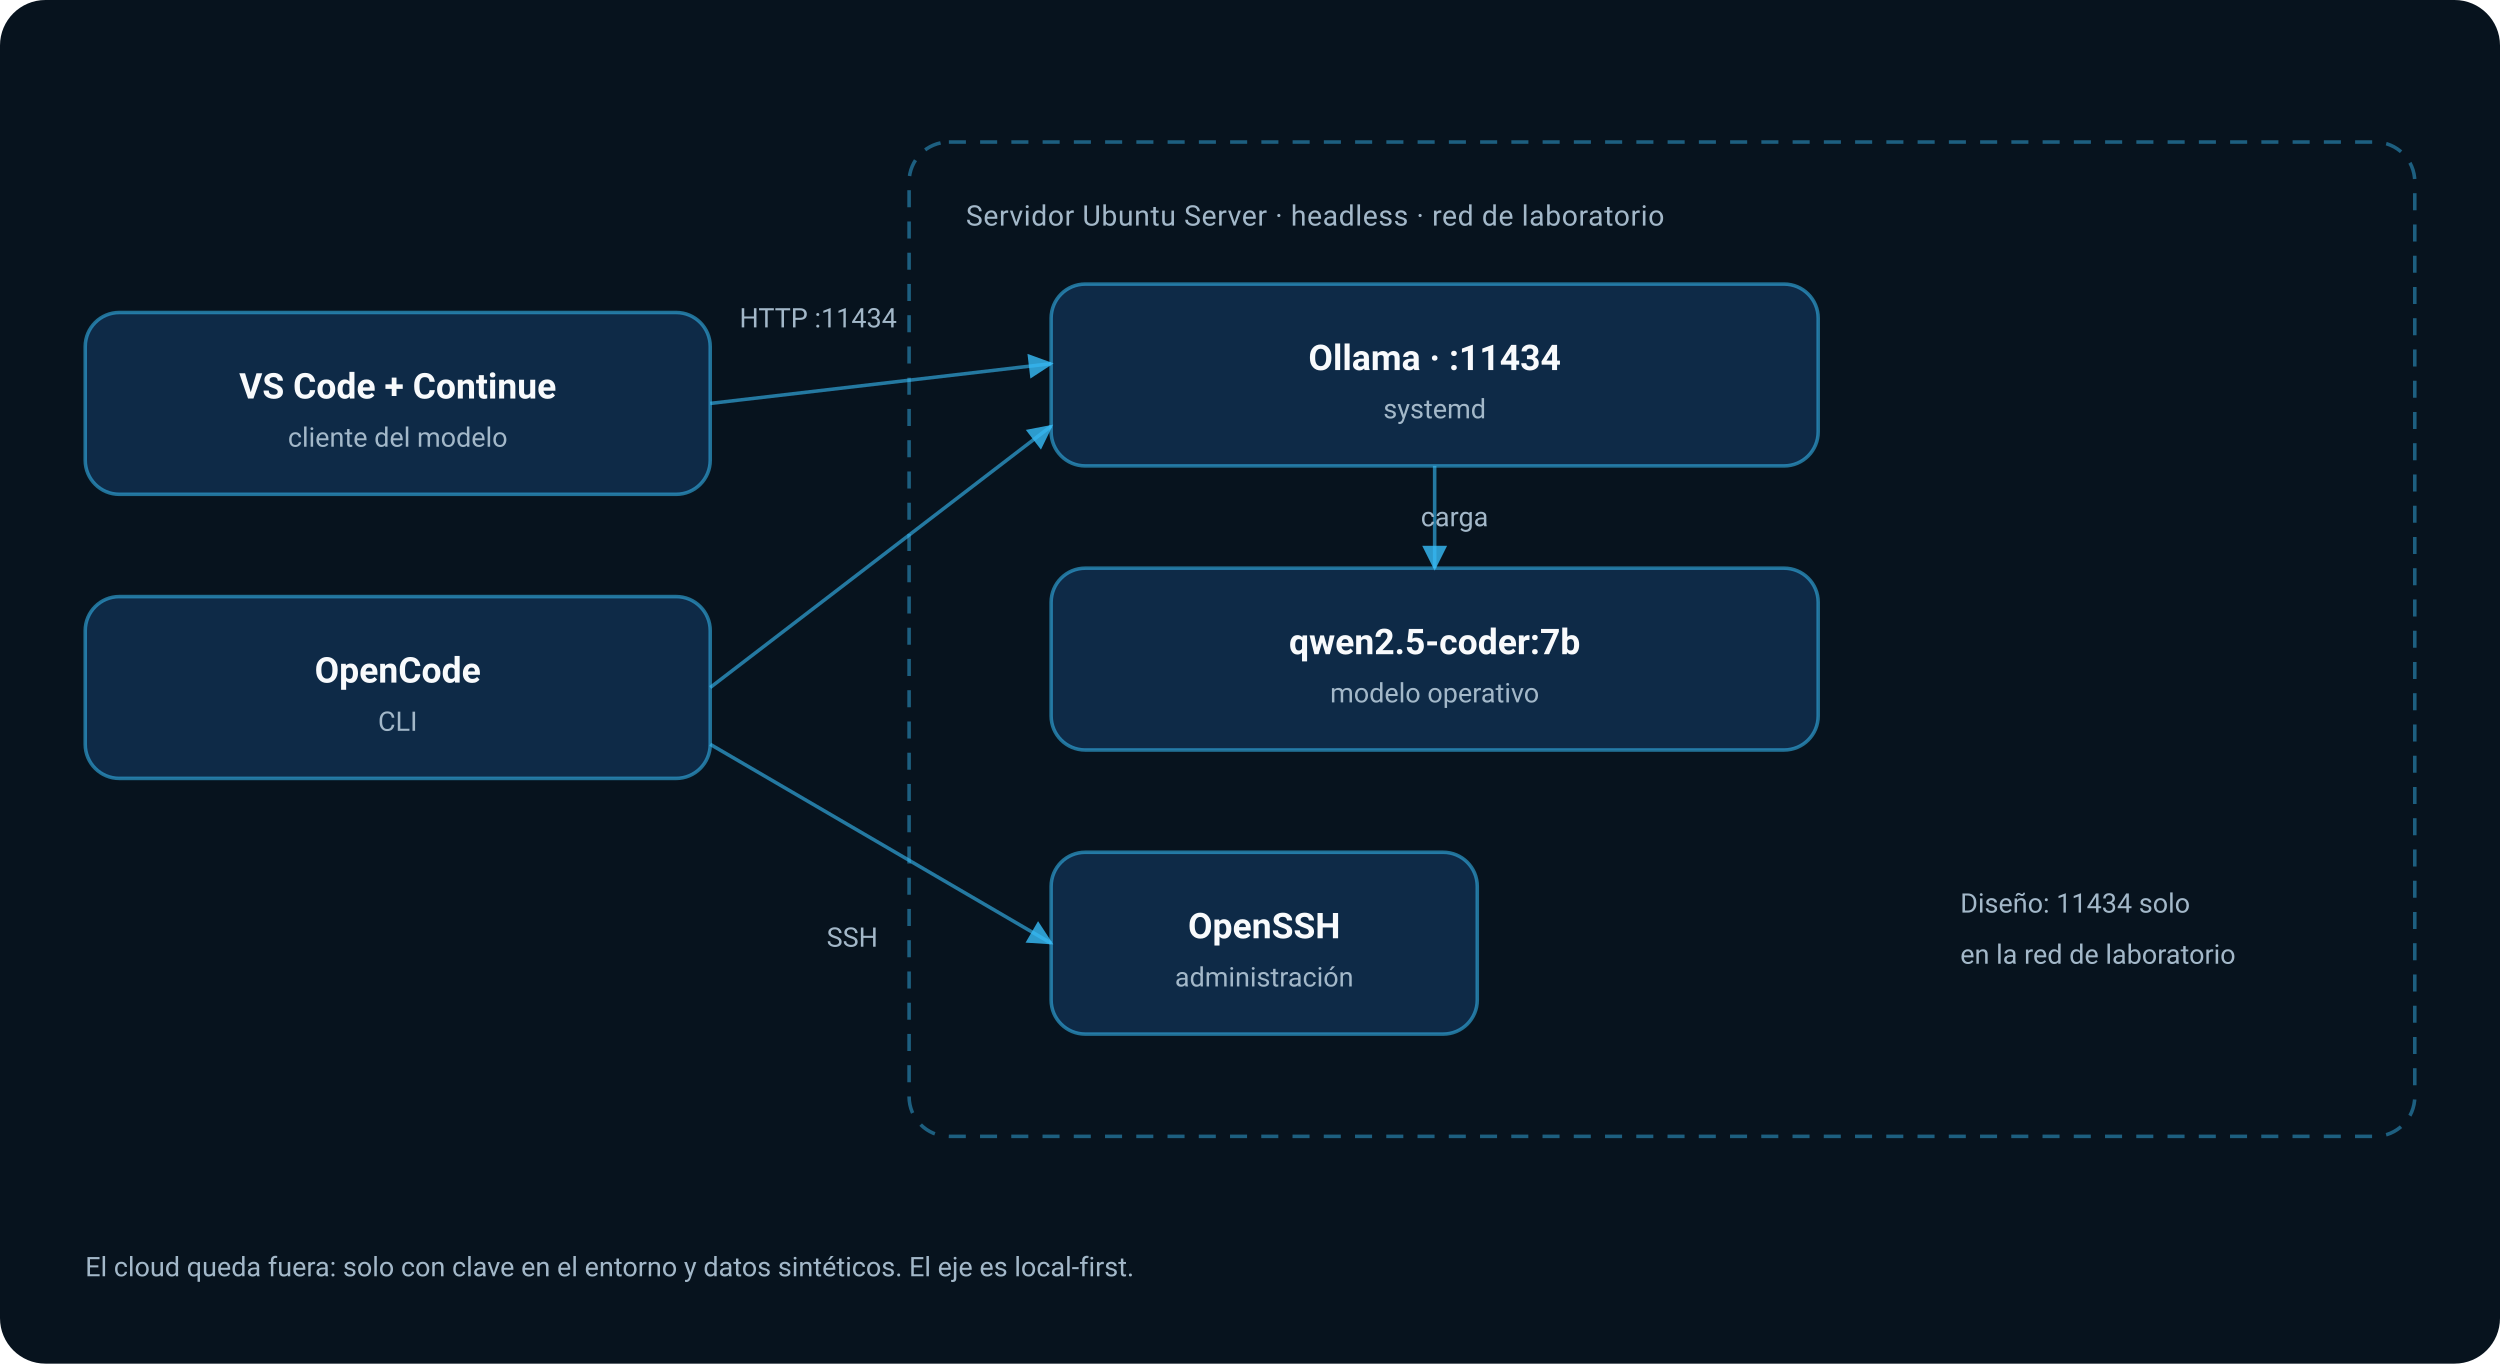
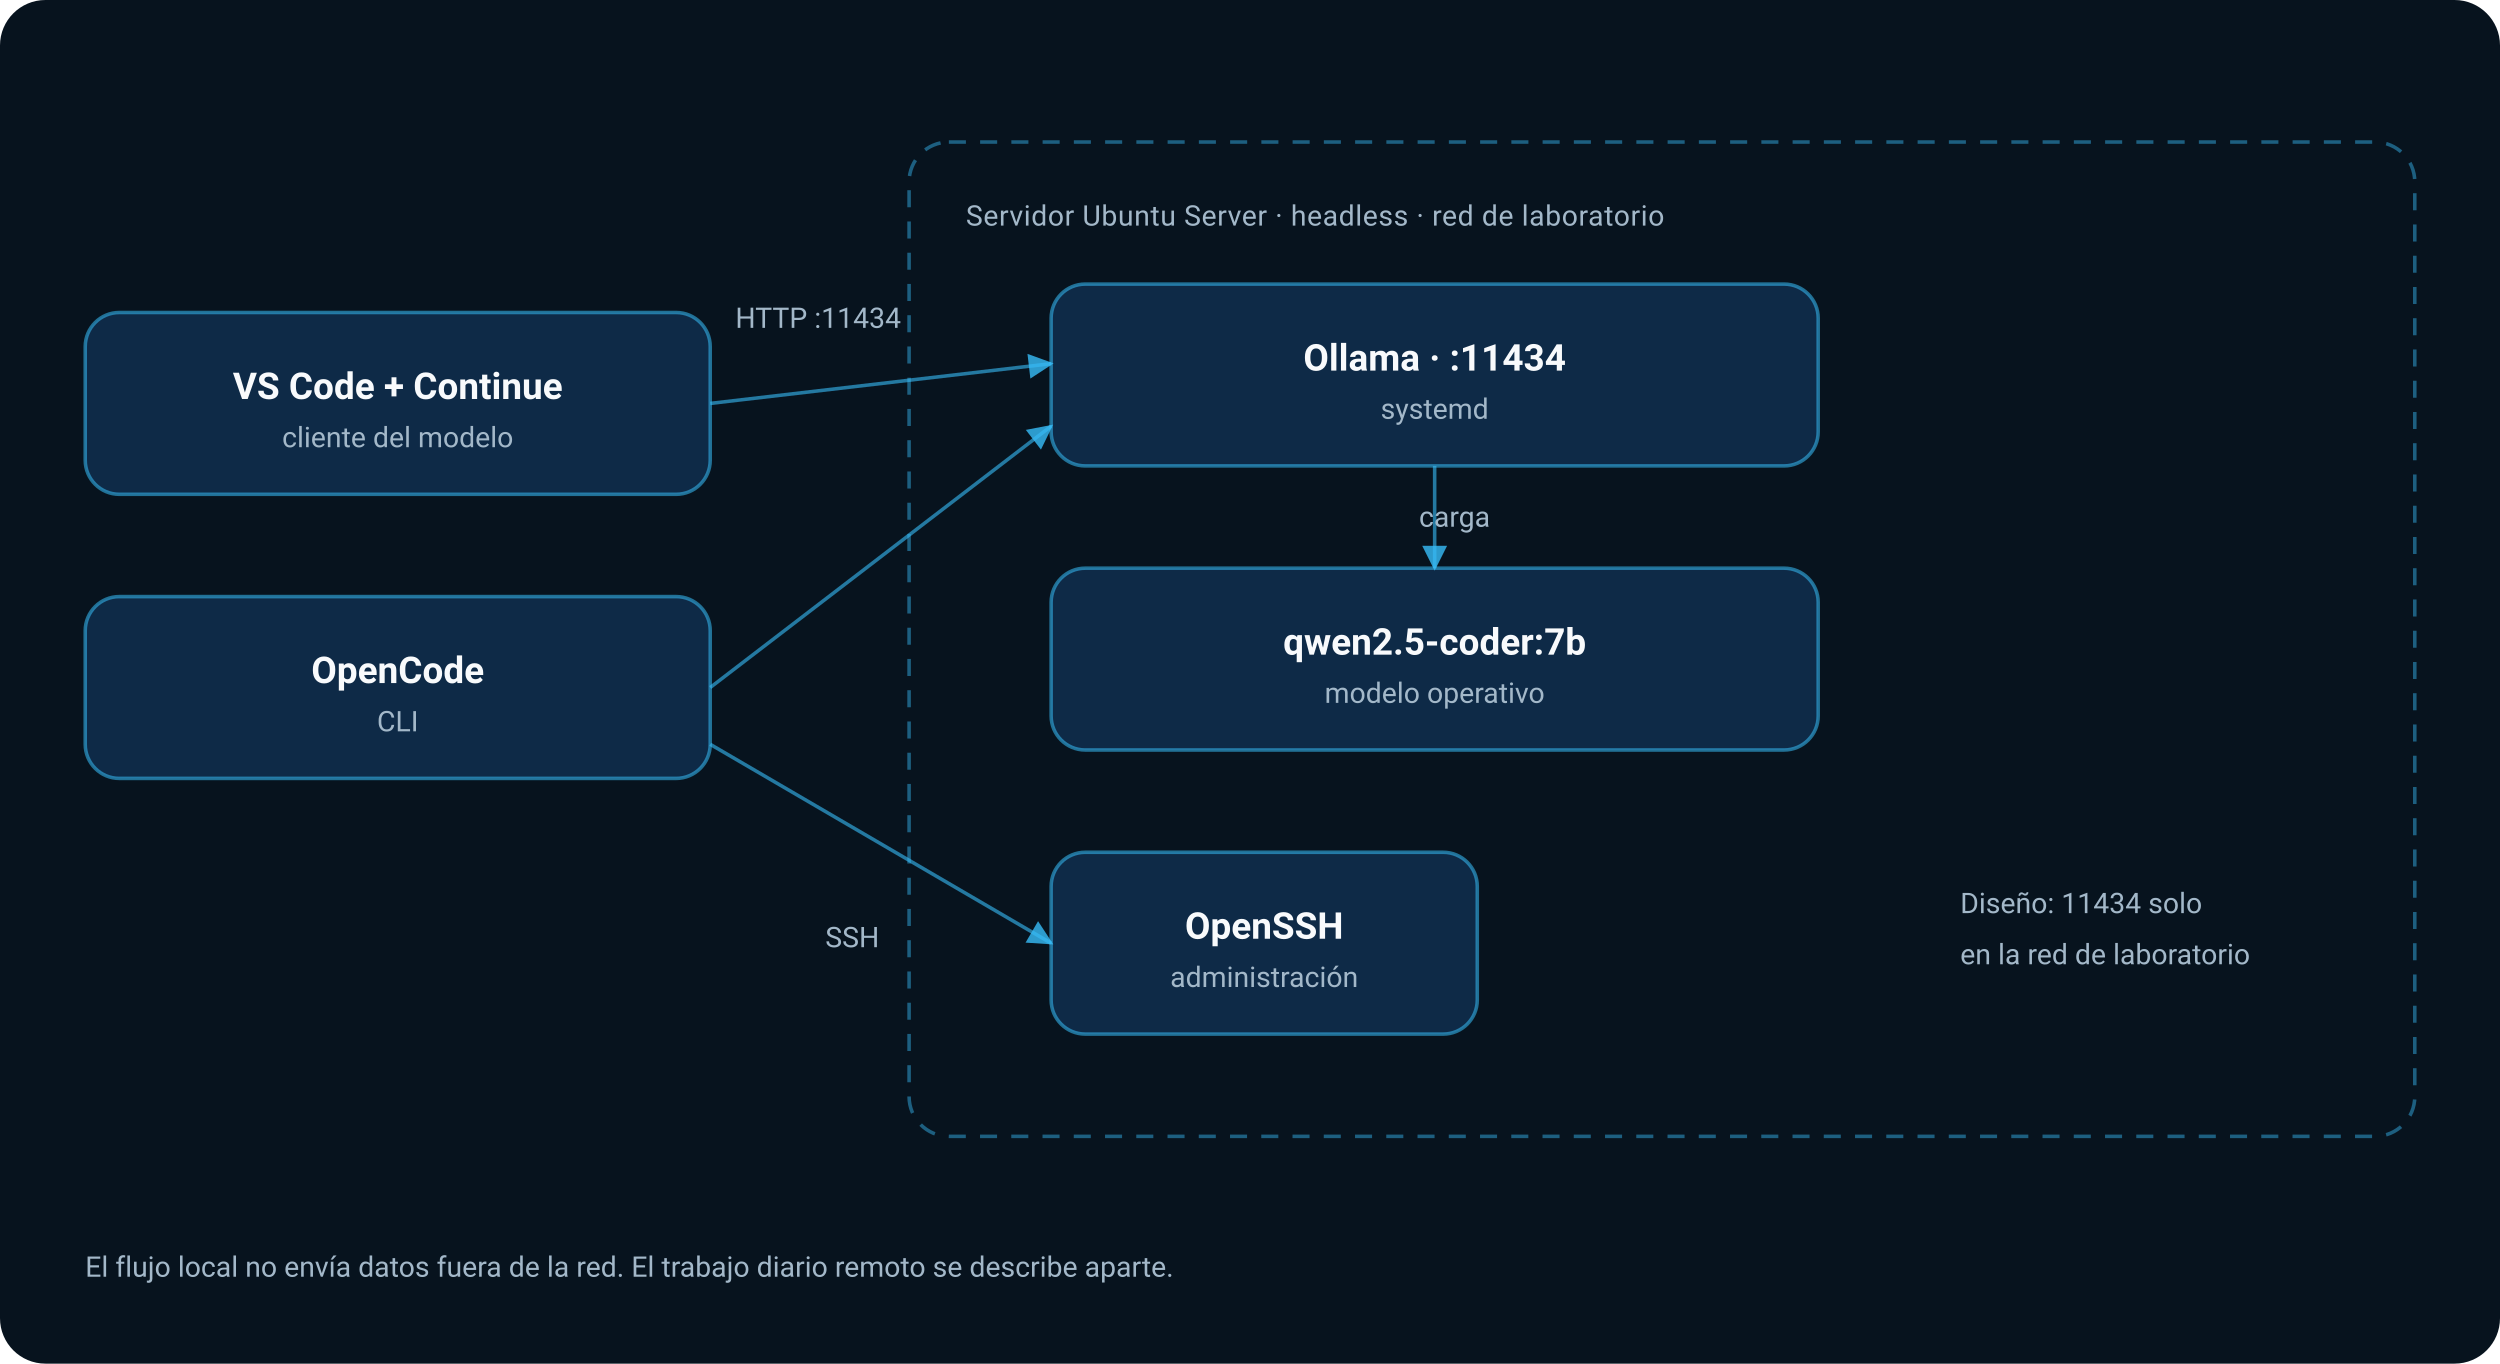
<svg xmlns="http://www.w3.org/2000/svg" width="880" height="480" viewBox="0 0 880 480" role="img" aria-labelledby="titulo descripcion">
  <style>
    text { font-family: -apple-system, BlinkMacSystemFont, "Segoe UI", Roboto, "Helvetica Neue", Arial, sans-serif; }
    .nodo { fill: #0e2a47; stroke: #38bdf8; stroke-opacity: .55; stroke-width: 1.25; }
-     .titulo { fill: #f8fafc; font-size: 12.5px; font-weight: 600; text-anchor: middle; dominant-baseline: central; }
-     .sub { fill: #a3b8c9; font-size: 9.5px; text-anchor: middle; dominant-baseline: central; }
-     .etiqueta { fill: #a3b8c9; font-size: 9.5px; text-anchor: middle; dominant-baseline: central; }
-     .nota { fill: #a3b8c9; font-size: 9.5px; dominant-baseline: central; }
-     .nota-pie { fill: #a3b8c9; font-size: 9.5px; dominant-baseline: central; }
+     .titulo { fill: #f8fafc; font-size: 13px; font-weight: 600; text-anchor: middle; dominant-baseline: central; }
+     .sub { fill: #a3b8c9; font-size: 10px; text-anchor: middle; dominant-baseline: central; }
+     .etiqueta { fill: #a3b8c9; font-size: 10px; text-anchor: middle; dominant-baseline: central; }
+     .nota { fill: #a3b8c9; font-size: 10px; dominant-baseline: central; }
+     .nota-pie { fill: #a3b8c9; font-size: 10px; dominant-baseline: central; }
    .edge { stroke: #38bdf8; stroke-opacity: .6; stroke-width: 1.25; fill: none; }
    .frontera { fill: none; stroke: #38bdf8; stroke-opacity: .45; stroke-width: 1.25; stroke-dasharray: 6 5; }
    .frontera-texto { fill: #a3b8c9; font-size: 10px; letter-spacing: .2px; dominant-baseline: central; }
  </style>
  <defs>
    <marker id="flecha" viewBox="0 0 10 10" refX="9" refY="5" markerWidth="7" markerHeight="7" orient="auto-start-reverse">
      <path d="M0 0L10 5L0 10Z" fill="#38bdf8" fill-opacity=".8" />
    </marker>
  </defs>
  <rect width="880" height="480" rx="16" fill="#07131e" />
  <rect class="frontera" x="320" y="50" width="530" height="350" rx="14" />
  <text class="frontera-texto" x="340" y="76">Servidor Ubuntu Server · headless · red de laboratorio</text>
  <rect class="nodo" x="30" y="110" width="220" height="64" rx="12" />
  <text class="titulo" x="140.0" y="136.0">VS Code + Continue</text>
  <text class="sub" x="140.0" y="154.0">cliente del modelo</text>
  <rect class="nodo" x="30" y="210" width="220" height="64" rx="12" />
  <text class="titulo" x="140.0" y="236.0">OpenCode</text>
  <text class="sub" x="140.0" y="254.0">CLI</text>
  <rect class="nodo" x="370" y="100" width="270" height="64" rx="12" />
  <text class="titulo" x="505.0" y="126.0">Ollama · :11434</text>
  <text class="sub" x="505.0" y="144.0">systemd</text>
  <rect class="nodo" x="370" y="200" width="270" height="64" rx="12" />
  <text class="titulo" x="505.0" y="226.0">qwen2.5-coder:7b</text>
  <text class="sub" x="505.0" y="244.0">modelo operativo</text>
  <rect class="nodo" x="370" y="300" width="150" height="64" rx="12" />
  <text class="titulo" x="445.0" y="326.0">OpenSSH</text>
  <text class="sub" x="445.0" y="344.0">administración</text>
  <text class="nota" x="690" y="318">Diseño: 11434 solo</text>
  <text class="nota" x="690" y="336">en la red de laboratorio</text>
  <path class="edge" d="M250 142.0L370 128" marker-end="url(#flecha)" />
  <text class="etiqueta" x="288" y="112">HTTP :11434</text>
  <path class="edge" d="M250 242.0L370 150" marker-end="url(#flecha)" />
  <path class="edge" d="M250 262L370 332.0" marker-end="url(#flecha)" />
  <text class="etiqueta" x="300" y="330">SSH</text>
  <path class="edge" d="M505.0 164L505.0 200" marker-end="url(#flecha)" />
  <text class="etiqueta" x="512" y="182">carga</text>
-   <text class="nota-pie" x="30" y="446">El cloud queda fuera: solo con clave en el entorno y datos sintéticos. El eje es local-first.</text>
+   <text class="nota-pie" x="30" y="446">El flujo local no envía datos fuera de la red. El trabajo diario remoto se describe aparte.</text>
</svg>
